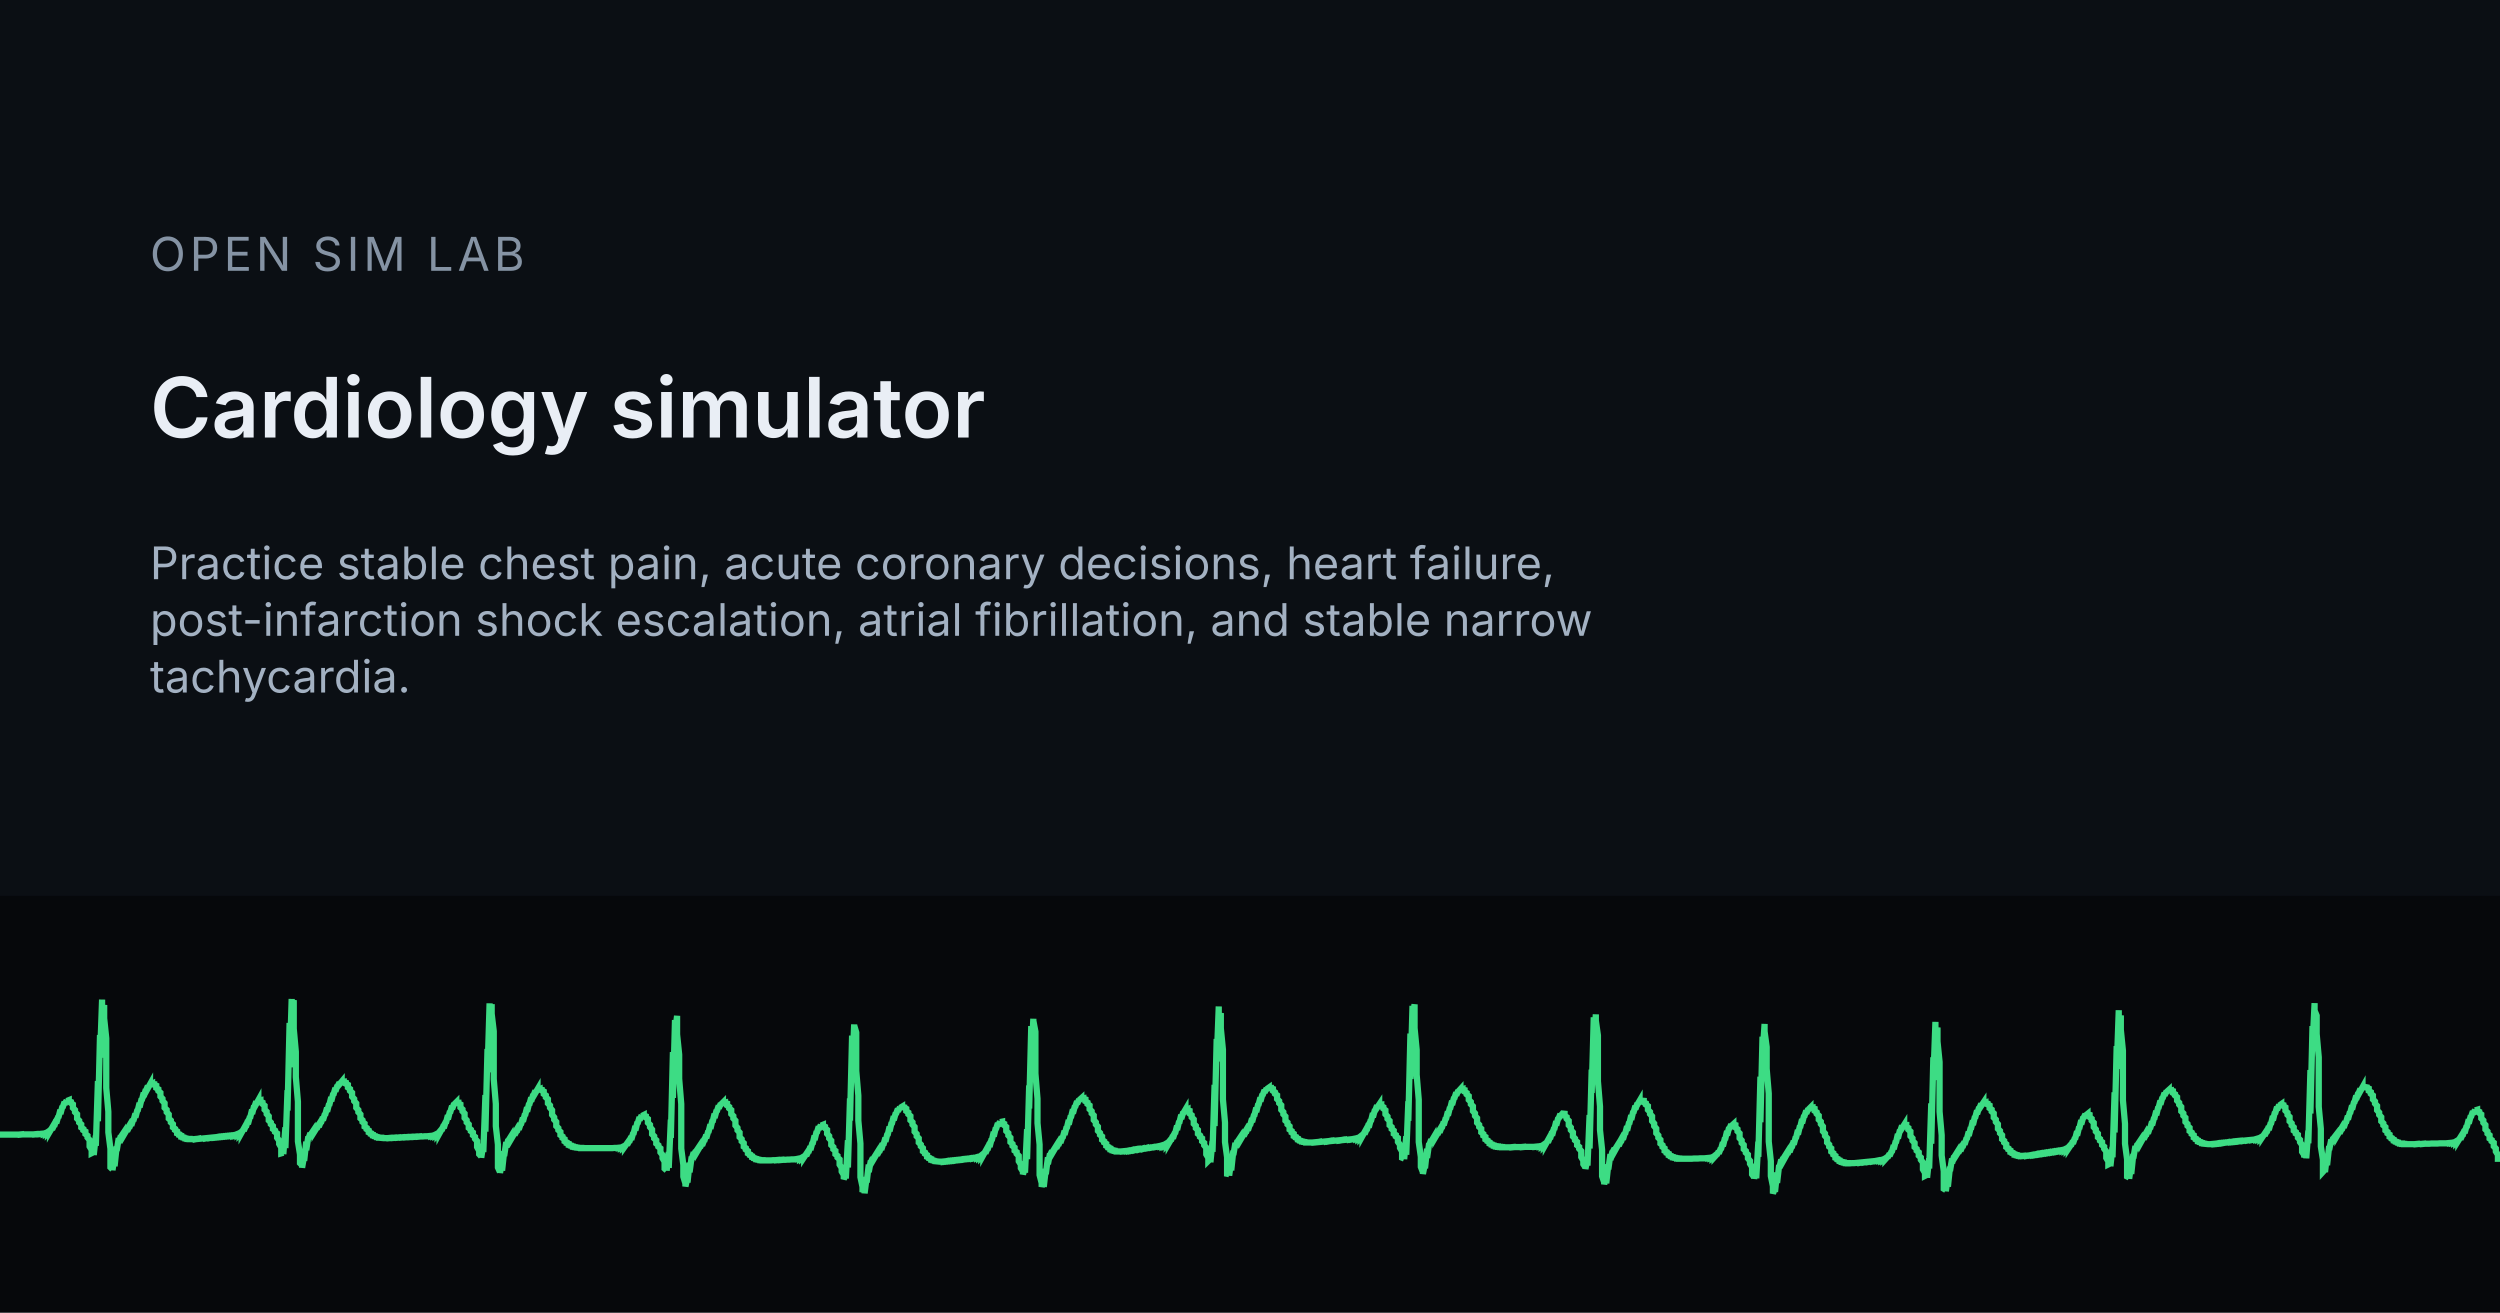
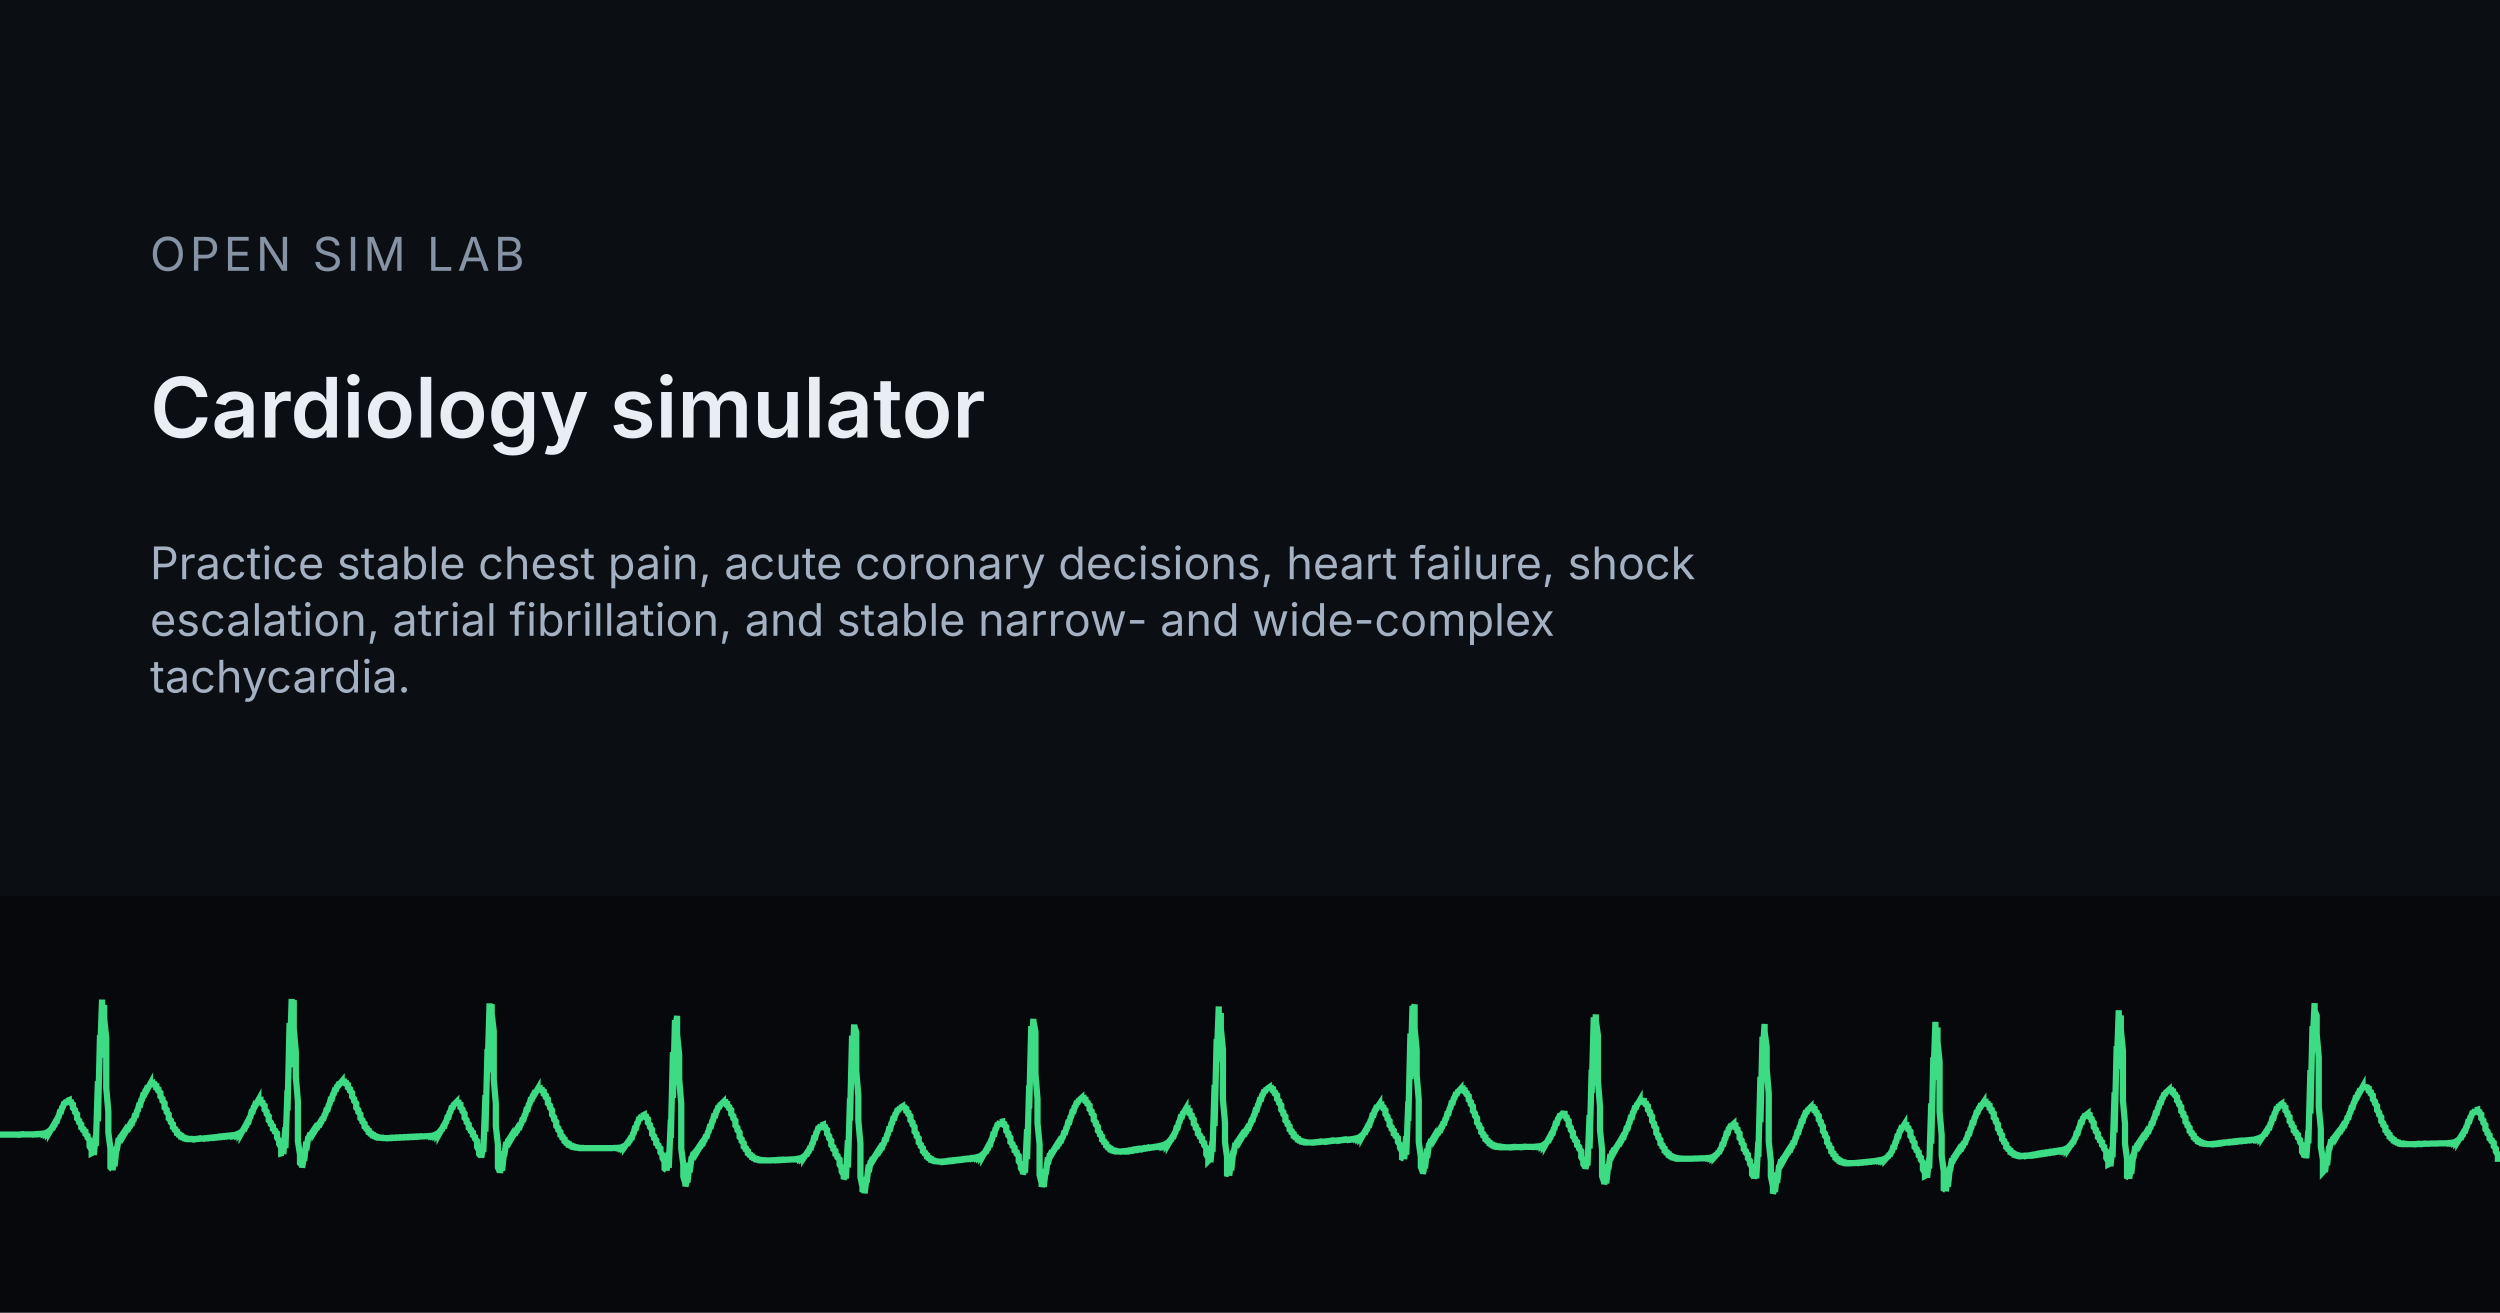
<svg xmlns="http://www.w3.org/2000/svg" width="1200" height="630" viewBox="0 0 1200 630">
  <rect width="1200" height="630" fill="#0B0F14" />
  <rect x="0" y="430" width="1200" height="200" fill="#06080B" />
  <g transform="translate(0 455)">
    <path d="M0 89.6 L0 89.6 L1 89.6 L1 89.6 L2 89.6 L2 89.6 L3 89.6 L3 89.6 L4 89.6 L4 89.6 L5 89.6 L5 89.6 L6 89.6 L6 89.6 L7 89.6 L7 89.6 L8 89.6 L8 89.6 L9 89.6 L9 89.6 L10 89.5 L10 89.6 L11 89.5 L11 89.5 L12 89.5 L12 89.5 L13 89.5 L13 89.5 L14 89.5 L14 89.5 L15 89.5 L15 89.5 L16 89.5 L16 89.5 L17 89.4 L17 89.5 L18 89.4 L18 89.4 L19 89.3 L19 89.4 L20 89.3 L20 89.3 L21 89.1 L21 89.2 L22 88.8 L22 89.0 L23 88.3 L23 88.7 L24 87.6 L24 88.0 L25 86.3 L25 87.2 L26 85.0 L26 85.7 L27 82.6 L27 84.2 L28 80.7 L28 81.6 L29 77.7 L29 79.7 L30 75.9 L30 76.8 L31 73.9 L31 75.1 L32 73.2 L32 73.5 L33 73.1 L33 73.5 L34 73.9 L34 74.4 L35 75.1 L35 76.8 L36 77.8 L36 78.8 L37 79.8 L37 81.9 L38 82.9 L38 83.8 L39 84.7 L39 86.2 L40 86.9 L40 87.5 L41 88.1 L41 89.3 L42 90.1 L42 91.0 L43 92.2 L43 95.3 L44 97.0 L44 98.5 L45 98.0 L45 99.4 L46 90.1 L46 95.0 L47 63.9 L47 83.2 L48 41.8 L48 52.7 L49 24.8 L49 32.7 L50 27.4 L50 33.8 L51 43.4 L51 67.2 L52 78.6 L52 88.5 L53 96.4 L53 105.3 L54 106.3 L54 106.7 L55 99.9 L55 104.8 L56 95.3 L56 97.4 L57 91.3 L57 93.5 L58 90.2 L58 90.7 L59 89.2 L59 89.8 L60 88.4 L60 88.8 L61 87.1 L61 88.0 L62 85.9 L62 86.5 L63 83.9 L63 85.3 L64 82.2 L64 83.1 L65 79.5 L65 81.4 L66 77.5 L66 78.5 L67 74.4 L67 76.5 L68 72.3 L68 73.4 L69 69.5 L69 71.4 L70 67.9 L70 68.7 L71 66.2 L71 67.3 L72 65.5 L72 65.7 L73 65.2 L73 65.3 L74 65.4 L74 65.7 L75 66.1 L75 67.2 L76 67.8 L76 68.6 L77 69.5 L77 71.3 L78 72.4 L78 73.4 L79 74.5 L79 76.7 L80 77.7 L80 78.8 L81 79.9 L81 81.9 L82 82.8 L82 83.7 L83 84.6 L83 86.1 L84 86.8 L84 87.4 L85 88.0 L85 89.0 L86 89.4 L86 89.8 L87 90.1 L87 90.7 L88 90.9 L88 91.1 L89 91.3 L89 91.5 L90 91.6 L90 91.7 L91 91.7 L91 91.8 L92 91.8 L92 91.8 L93 91.8 L93 91.8 L94 91.7 L94 91.8 L95 91.6 L95 91.7 L96 91.6 L96 91.6 L97 91.5 L97 91.5 L98 91.4 L98 91.4 L99 91.3 L99 91.4 L100 91.2 L100 91.2 L101 91.1 L101 91.2 L102 91.0 L102 91.0 L103 90.9 L103 91.0 L104 90.8 L104 90.9 L105 90.7 L105 90.8 L106 90.6 L106 90.7 L107 90.5 L107 90.6 L108 90.4 L108 90.5 L109 90.3 L109 90.4 L110 90.2 L110 90.3 L111 90.1 L111 90.2 L112 90.0 L112 90.1 L113 89.7 L113 89.9 L114 89.5 L114 89.6 L115 88.9 L115 89.3 L116 88.2 L116 88.6 L117 86.8 L117 87.8 L118 85.4 L118 86.1 L119 82.8 L119 84.6 L120 80.8 L120 81.8 L121 77.6 L121 79.7 L122 75.7 L122 76.6 L123 73.7 L123 74.9 L124 73.1 L124 73.3 L125 73.1 L125 73.7 L126 74.2 L126 74.9 L127 75.7 L127 77.6 L128 78.6 L128 79.7 L129 80.8 L129 82.8 L130 83.8 L130 84.6 L131 85.5 L131 86.9 L132 87.6 L132 88.3 L133 89.0 L133 91.1 L134 92.5 L134 94.1 L135 95.8 L135 98.6 L136 98.3 L136 99.0 L137 86.1 L137 96.1 L138 68.3 L138 78.1 L139 36.0 L139 57.3 L140 24.5 L140 28.4 L141 25.1 L141 38.8 L142 49.9 L142 62.0 L143 73.8 L143 92.9 L144 99.2 L144 103.3 L145 104.3 L145 105.5 L146 99.7 L146 102.2 L147 93.0 L147 97.1 L148 90.5 L148 91.6 L149 88.9 L149 89.8 L150 88.3 L150 88.6 L151 87.3 L151 88.0 L152 86.4 L152 86.9 L153 84.8 L153 85.9 L154 83.5 L154 84.2 L155 81.2 L155 82.8 L156 79.5 L156 80.4 L157 76.7 L157 78.6 L158 74.7 L158 75.7 L159 71.6 L159 73.6 L160 69.7 L160 70.7 L161 67.2 L161 68.9 L162 65.9 L162 66.5 L163 64.6 L163 65.4 L164 64.2 L164 64.3 L165 64.2 L165 64.4 L166 64.7 L166 65.2 L167 65.7 L167 67.0 L168 67.7 L168 68.6 L169 69.5 L169 71.4 L170 72.5 L170 73.5 L171 74.6 L171 76.7 L172 77.8 L172 78.8 L173 79.9 L173 81.8 L174 82.7 L174 83.5 L175 84.3 L175 85.8 L176 86.4 L176 87.0 L177 87.6 L177 88.5 L178 88.9 L178 89.3 L179 89.6 L179 90.1 L180 90.3 L180 90.5 L181 90.7 L181 90.9 L182 91.0 L182 91.1 L183 91.1 L183 91.2 L184 91.3 L184 91.3 L185 91.3 L185 91.3 L186 91.3 L186 91.3 L187 91.2 L187 91.3 L188 91.2 L188 91.2 L189 91.1 L189 91.2 L190 91.1 L190 91.1 L191 91.0 L191 91.1 L192 91.0 L192 91.0 L193 90.9 L193 91.0 L194 90.9 L194 90.9 L195 90.8 L195 90.9 L196 90.8 L196 90.8 L197 90.7 L197 90.8 L198 90.7 L198 90.7 L199 90.6 L199 90.7 L200 90.6 L200 90.6 L201 90.5 L201 90.6 L202 90.5 L202 90.5 L203 90.5 L203 90.5 L204 90.4 L204 90.4 L205 90.4 L205 90.4 L206 90.3 L206 90.3 L207 90.2 L207 90.3 L208 90.0 L208 90.1 L209 89.6 L209 89.9 L210 89.2 L210 89.4 L211 88.2 L211 88.9 L212 87.1 L212 87.7 L213 85.0 L213 86.5 L214 83.3 L214 84.2 L215 80.3 L215 82.3 L216 78.3 L216 79.3 L217 75.8 L217 77.4 L218 74.6 L218 75.1 L219 74.1 L219 74.3 L220 74.3 L220 74.6 L221 75.1 L221 76.6 L222 77.5 L222 78.4 L223 79.5 L223 81.6 L224 82.7 L224 83.7 L225 84.7 L225 86.4 L226 87.2 L226 87.9 L227 88.6 L227 89.9 L228 90.7 L228 91.6 L229 92.7 L229 95.6 L230 97.4 L230 99.0 L231 100.1 L231 100.7 L232 94.1 L232 98.0 L233 70.6 L233 88.2 L234 48.5 L234 59.7 L235 26.6 L235 38.3 L236 27.0 L236 31.6 L237 40.0 L237 63.0 L238 74.9 L238 85.6 L239 94.4 L239 105.4 L240 107.6 L240 108.0 L241 102.4 L241 106.9 L242 97.6 L242 99.9 L243 93.2 L243 95.7 L244 91.9 L244 92.5 L245 90.9 L245 91.5 L246 90.2 L246 90.6 L247 88.9 L247 89.8 L248 87.8 L248 88.4 L249 85.8 L249 87.2 L250 84.2 L250 85.0 L251 81.5 L251 83.4 L252 79.6 L252 80.6 L253 76.5 L253 78.6 L254 74.5 L254 75.5 L255 71.8 L255 73.6 L256 70.2 L256 71.0 L257 68.5 L257 69.6 L258 67.9 L258 68.2 L259 67.8 L259 67.9 L260 68.1 L260 68.4 L261 68.9 L261 70.1 L262 70.8 L262 71.7 L263 72.6 L263 74.6 L264 75.6 L264 76.7 L265 77.9 L265 80.1 L266 81.3 L266 82.4 L267 83.5 L267 85.5 L268 86.5 L268 87.4 L269 88.3 L269 89.8 L270 90.5 L270 91.2 L271 91.8 L271 92.8 L272 93.3 L272 93.7 L273 94.0 L273 94.6 L274 94.8 L274 95.0 L275 95.2 L275 95.5 L276 95.6 L276 95.7 L277 95.8 L277 95.9 L278 96.0 L278 96.0 L279 96.0 L279 96.1 L280 96.1 L280 96.1 L281 96.1 L281 96.1 L282 96.1 L282 96.1 L283 96.1 L283 96.1 L284 96.1 L284 96.1 L285 96.1 L285 96.1 L286 96.1 L286 96.1 L287 96.1 L287 96.1 L288 96.1 L288 96.1 L289 96.1 L289 96.1 L290 96.1 L290 96.1 L291 96.1 L291 96.1 L292 96.1 L292 96.1 L293 96.1 L293 96.1 L294 96.1 L294 96.1 L295 96.0 L295 96.0 L296 96.0 L296 96.0 L297 95.9 L297 96.0 L298 95.8 L298 95.9 L299 95.4 L299 95.7 L300 94.9 L300 95.2 L301 93.8 L301 94.6 L302 92.7 L302 93.3 L303 90.5 L303 92.1 L304 88.6 L304 89.6 L305 85.5 L305 87.6 L306 83.5 L306 84.5 L307 81.2 L307 82.7 L308 80.3 L308 80.7 L309 80.2 L309 80.4 L310 80.8 L310 81.4 L311 82.1 L311 83.9 L312 84.9 L312 86.0 L313 87.2 L313 89.4 L314 90.4 L314 91.4 L315 92.3 L315 93.9 L316 94.7 L316 95.4 L317 96.2 L317 98.1 L318 99.4 L318 100.9 L319 102.6 L319 105.9 L320 106.8 L320 106.9 L321 98.0 L321 105.6 L322 82.4 L322 91.2 L323 50.0 L323 72.0 L324 34.6 L324 40.8 L325 32.6 L325 41.5 L326 51.2 L326 62.8 L327 74.9 L327 96.3 L328 104.2 L328 109.8 L329 113.1 L329 114.5 L330 110.3 L330 112.6 L331 103.1 L331 107.7 L332 100.2 L332 101.4 L333 98.1 L333 99.3 L334 97.4 L334 97.8 L335 96.3 L335 97.1 L336 95.4 L336 95.9 L337 93.6 L337 94.9 L338 92.2 L338 92.9 L339 89.7 L339 91.4 L340 87.8 L340 88.7 L341 84.7 L341 86.8 L342 82.6 L342 83.7 L343 79.6 L343 81.6 L344 77.8 L344 78.7 L345 75.7 L345 77.0 L346 74.7 L346 75.2 L347 74.2 L347 74.4 L348 74.2 L348 74.4 L349 74.7 L349 75.6 L350 76.3 L350 77.0 L351 77.8 L351 79.7 L352 80.7 L352 81.8 L353 82.9 L353 85.2 L354 86.4 L354 87.5 L355 88.6 L355 90.8 L356 91.8 L356 92.8 L357 93.7 L357 95.4 L358 96.1 L358 96.8 L359 97.5 L359 98.6 L360 99.1 L360 99.5 L361 99.9 L361 100.5 L362 100.8 L362 101.0 L363 101.2 L363 101.5 L364 101.6 L364 101.7 L365 101.8 L365 101.9 L366 101.9 L366 102.0 L367 102.0 L367 102.0 L368 102.0 L368 102.0 L369 102.0 L369 102.0 L370 102.0 L370 102.0 L371 101.9 L371 101.9 L372 101.9 L372 101.9 L373 101.8 L373 101.9 L374 101.8 L374 101.8 L375 101.7 L375 101.8 L376 101.7 L376 101.7 L377 101.7 L377 101.7 L378 101.6 L378 101.6 L379 101.6 L379 101.6 L380 101.5 L380 101.5 L381 101.5 L381 101.5 L382 101.4 L382 101.4 L383 101.2 L383 101.3 L384 101.1 L384 101.2 L385 100.6 L385 100.9 L386 100.1 L386 100.4 L387 98.9 L387 99.8 L388 97.7 L388 98.3 L389 95.3 L389 97.0 L390 93.3 L390 94.3 L391 90.1 L391 92.2 L392 88.0 L392 89.0 L393 85.7 L393 87.1 L394 85.0 L394 85.3 L395 84.9 L395 85.3 L396 85.8 L396 86.5 L397 87.3 L397 89.2 L398 90.3 L398 91.4 L399 92.5 L399 94.6 L400 95.6 L400 96.6 L401 97.4 L401 99.0 L402 99.8 L402 100.6 L403 101.5 L403 104.0 L404 105.6 L404 107.3 L405 109.0 L405 111.0 L406 108.9 L406 110.7 L407 92.3 L407 105.4 L408 72.2 L408 82.9 L409 42.1 L409 60.9 L410 36.7 L410 37.2 L411 40.6 L411 59.0 L412 70.9 L412 82.9 L413 93.9 L413 110.0 L414 114.7 L414 117.2 L415 115.0 L415 117.8 L416 110.0 L416 112.6 L417 104.0 L417 107.6 L418 102.1 L418 102.9 L419 100.7 L419 101.5 L420 99.9 L420 100.3 L421 98.6 L421 99.5 L422 97.5 L422 98.1 L423 95.5 L423 96.9 L424 93.8 L424 94.7 L425 91.1 L425 93.0 L426 89.0 L426 90.1 L427 85.8 L427 88.0 L428 83.7 L428 84.8 L429 80.8 L429 82.7 L430 79.1 L430 79.9 L431 77.2 L431 78.4 L432 76.5 L432 76.8 L433 76.2 L433 76.3 L434 76.5 L434 76.7 L435 77.2 L435 78.3 L436 79.0 L436 79.8 L437 80.7 L437 82.7 L438 83.7 L438 84.8 L439 85.9 L439 88.2 L440 89.3 L440 90.4 L441 91.4 L441 93.4 L442 94.4 L442 95.2 L443 96.1 L443 97.6 L444 98.2 L444 98.8 L445 99.4 L445 100.3 L446 100.7 L446 101.0 L447 101.3 L447 101.8 L448 102.0 L448 102.1 L449 102.3 L449 102.4 L450 102.5 L450 102.5 L451 102.6 L451 102.6 L452 102.6 L452 102.6 L453 102.5 L453 102.6 L454 102.4 L454 102.5 L455 102.3 L455 102.4 L456 102.2 L456 102.3 L457 102.1 L457 102.2 L458 102.0 L458 102.1 L459 101.9 L459 102.0 L460 101.8 L460 101.8 L461 101.6 L461 101.7 L462 101.5 L462 101.6 L463 101.4 L463 101.5 L464 101.3 L464 101.3 L465 101.1 L465 101.2 L466 101.0 L466 101.1 L467 100.9 L467 101.0 L468 100.7 L468 100.8 L469 100.5 L469 100.7 L470 100.2 L470 100.4 L471 99.6 L471 100.1 L472 99.0 L472 99.4 L473 97.6 L473 98.6 L474 96.3 L474 97.0 L475 93.7 L475 95.5 L476 91.6 L476 92.6 L477 88.3 L477 90.5 L478 86.3 L478 87.2 L479 84.1 L479 85.4 L480 83.4 L480 83.6 L481 83.4 L481 83.9 L482 84.4 L482 85.1 L483 85.9 L483 87.9 L484 88.9 L484 90.0 L485 91.1 L485 93.2 L486 94.1 L486 95.0 L487 95.8 L487 97.3 L488 98.0 L488 98.8 L489 99.8 L489 102.4 L490 104.0 L490 105.7 L491 107.3 L491 108.7 L492 105.6 L492 107.9 L493 87.0 L493 101.4 L494 66.0 L494 77.1 L495 37.5 L495 54.8 L496 34.0 L496 34.9 L497 40.2 L497 60.3 L498 72.4 L498 84.1 L499 94.4 L499 109.0 L500 112.9 L500 114.7 L501 111.2 L501 114.7 L502 106.1 L502 108.6 L503 100.5 L503 103.8 L504 98.7 L504 99.5 L505 97.4 L505 98.2 L506 96.6 L506 97.0 L507 95.3 L507 96.2 L508 94.2 L508 94.8 L509 92.2 L509 93.6 L510 90.6 L510 91.4 L511 87.8 L511 89.7 L512 85.8 L512 86.8 L513 82.6 L513 84.8 L514 80.5 L514 81.6 L515 77.5 L515 79.5 L516 75.7 L516 76.6 L517 73.6 L517 74.9 L518 72.7 L518 73.1 L519 72.2 L519 72.4 L520 72.2 L520 72.4 L521 72.7 L521 73.6 L522 74.2 L522 74.9 L523 75.6 L523 77.4 L524 78.4 L524 79.4 L525 80.4 L525 82.6 L526 83.7 L526 84.7 L527 85.8 L527 87.8 L528 88.8 L528 89.7 L529 90.5 L529 92.1 L530 92.8 L530 93.4 L531 94.0 L531 95.0 L532 95.5 L532 95.9 L533 96.2 L533 96.8 L534 97.0 L534 97.2 L535 97.3 L535 97.5 L536 97.6 L536 97.7 L537 97.7 L537 97.7 L538 97.7 L538 97.7 L539 97.6 L539 97.7 L540 97.6 L540 97.6 L541 97.4 L541 97.5 L542 97.3 L542 97.4 L543 97.1 L543 97.3 L544 97.0 L544 97.1 L545 96.8 L545 97.0 L546 96.7 L546 96.8 L547 96.6 L547 96.7 L548 96.4 L548 96.5 L549 96.3 L549 96.4 L550 96.1 L550 96.2 L551 96.0 L551 96.1 L552 95.9 L552 95.9 L553 95.7 L553 95.8 L554 95.6 L554 95.6 L555 95.4 L555 95.5 L556 95.3 L556 95.3 L557 95.0 L557 95.2 L558 94.9 L558 95.0 L559 94.4 L559 94.7 L560 94.0 L560 94.3 L561 93.1 L561 93.8 L562 92.1 L562 92.6 L563 90.1 L563 91.5 L564 88.4 L564 89.3 L565 85.3 L565 87.4 L566 83.1 L566 84.2 L567 80.1 L567 82.1 L568 78.7 L568 79.3 L569 77.6 L569 78.1 L570 77.6 L570 77.9 L571 78.2 L571 79.5 L572 80.3 L572 81.3 L573 82.3 L573 84.4 L574 85.4 L574 86.5 L575 87.4 L575 89.2 L576 90.0 L576 90.7 L577 91.4 L577 92.8 L578 93.6 L578 94.7 L579 95.9 L579 99.1 L580 100.8 L580 102.2 L581 101.2 L581 102.9 L582 92.7 L582 97.9 L583 65.7 L583 85.5 L584 43.7 L584 54.5 L585 28.1 L585 34.9 L586 31.3 L586 38.6 L587 48.8 L587 72.7 L588 83.8 L588 93.2 L589 100.5 L589 108.4 L590 108.6 L590 109.3 L591 101.8 L591 106.8 L592 97.3 L592 99.4 L593 93.6 L593 95.7 L594 92.5 L594 93.0 L595 91.5 L595 92.2 L596 90.7 L596 91.1 L597 89.4 L597 90.3 L598 88.2 L598 88.8 L599 86.1 L599 87.6 L600 84.5 L600 85.3 L601 81.8 L601 83.6 L602 79.8 L602 80.8 L603 76.7 L603 78.8 L604 74.7 L604 75.7 L605 71.8 L605 73.7 L606 70.1 L606 70.9 L607 68.2 L607 69.4 L608 67.4 L608 67.8 L609 67.1 L609 67.2 L610 67.2 L610 67.4 L611 67.7 L611 68.6 L612 69.3 L612 70.0 L613 70.7 L613 72.5 L614 73.5 L614 74.5 L615 75.5 L615 77.7 L616 78.8 L616 79.8 L617 80.9 L617 82.9 L618 83.8 L618 84.7 L619 85.6 L619 87.2 L620 87.9 L620 88.6 L621 89.2 L621 90.3 L622 90.7 L622 91.1 L623 91.5 L623 92.1 L624 92.4 L624 92.6 L625 92.8 L625 93.0 L626 93.1 L626 93.2 L627 93.3 L627 93.4 L628 93.4 L628 93.4 L629 93.4 L629 93.4 L630 93.4 L630 93.4 L631 93.3 L631 93.4 L632 93.3 L632 93.3 L633 93.1 L633 93.2 L634 93.1 L634 93.1 L635 93.0 L635 93.0 L636 92.9 L636 92.9 L637 92.8 L637 92.9 L638 92.7 L638 92.8 L639 92.6 L639 92.7 L640 92.6 L640 92.6 L641 92.5 L641 92.5 L642 92.4 L642 92.4 L643 92.3 L643 92.4 L644 92.2 L644 92.3 L645 92.1 L645 92.2 L646 92.1 L646 92.1 L647 92.0 L647 92.0 L648 91.9 L648 92.0 L649 91.8 L649 91.9 L650 91.7 L650 91.7 L651 91.4 L651 91.6 L652 91.2 L652 91.3 L653 90.5 L653 91.0 L654 89.9 L654 90.2 L655 88.4 L655 89.4 L656 87.0 L656 87.7 L657 84.4 L657 86.2 L658 82.4 L658 83.4 L659 79.3 L659 81.3 L660 77.5 L660 78.3 L661 75.6 L661 76.7 L662 75.2 L662 75.3 L663 75.2 L663 75.8 L664 76.4 L664 77.1 L665 77.9 L665 79.8 L666 80.9 L666 82.0 L667 83.0 L667 85.1 L668 86.0 L668 86.9 L669 87.7 L669 89.2 L670 89.8 L670 90.5 L671 91.2 L671 93.1 L672 94.5 L672 96.0 L673 97.7 L673 100.7 L674 101.1 L674 101.4 L675 90.4 L675 99.3 L676 73.6 L676 83.0 L677 41.1 L677 62.9 L678 27.8 L678 32.7 L679 27.1 L679 38.5 L680 49.0 L680 60.9 L681 72.9 L681 93.2 L682 100.3 L682 105.1 L683 107.7 L683 108.5 L684 103.4 L684 105.8 L685 96.4 L685 100.8 L686 93.7 L686 94.8 L687 91.9 L687 92.9 L688 91.2 L688 91.5 L689 90.1 L689 90.8 L690 89.1 L690 89.6 L691 87.3 L691 88.6 L692 85.9 L692 86.7 L693 83.4 L693 85.1 L694 81.5 L694 82.5 L695 78.5 L695 80.5 L696 76.4 L696 77.4 L697 73.4 L697 75.4 L698 71.6 L698 72.5 L699 69.4 L699 70.8 L700 68.4 L700 68.9 L701 67.8 L701 68.1 L702 67.8 L702 67.9 L703 68.2 L703 69.0 L704 69.6 L704 70.3 L705 71.1 L705 72.9 L706 73.9 L706 75.0 L707 76.0 L707 78.3 L708 79.4 L708 80.6 L709 81.7 L709 83.9 L710 84.9 L710 85.9 L711 86.8 L711 88.5 L712 89.3 L712 90.1 L713 90.7 L713 91.9 L714 92.4 L714 92.8 L715 93.3 L715 93.9 L716 94.2 L716 94.5 L717 94.7 L717 95.0 L718 95.1 L718 95.3 L719 95.3 L719 95.5 L720 95.5 L720 95.6 L721 95.6 L721 95.7 L722 95.7 L722 95.7 L723 95.7 L723 95.7 L724 95.7 L724 95.7 L725 95.7 L725 95.7 L726 95.6 L726 95.7 L727 95.6 L727 95.6 L728 95.6 L728 95.6 L729 95.6 L729 95.6 L730 95.6 L730 95.6 L731 95.5 L731 95.6 L732 95.5 L732 95.5 L733 95.5 L733 95.5 L734 95.5 L734 95.5 L735 95.5 L735 95.5 L736 95.5 L736 95.5 L737 95.4 L737 95.5 L738 95.4 L738 95.4 L739 95.2 L739 95.3 L740 95.0 L740 95.1 L741 94.4 L741 94.9 L742 93.8 L742 94.1 L743 92.3 L743 93.4 L744 90.9 L744 91.7 L745 88.3 L745 90.1 L746 86.2 L746 87.3 L747 83.2 L747 85.2 L748 81.4 L748 82.2 L749 79.7 L749 80.7 L750 79.5 L750 79.5 L751 79.6 L751 80.5 L752 81.2 L752 82.0 L753 83.0 L753 85.1 L754 86.2 L754 87.4 L755 88.5 L755 90.5 L756 91.5 L756 92.3 L757 93.1 L757 94.7 L758 95.5 L758 96.4 L759 97.5 L759 100.4 L760 102.1 L760 103.8 L761 105.3 L761 106.1 L762 101.4 L762 104.5 L763 80.2 L763 96.3 L764 58.4 L764 69.6 L765 33.3 L765 47.7 L766 31.9 L766 34.9 L767 42.0 L767 64.0 L768 76.1 L768 87.4 L769 96.9 L769 109.6 L770 112.5 L770 113.5 L771 108.9 L771 113.0 L772 103.9 L772 106.3 L773 99.0 L773 101.8 L774 97.5 L774 98.1 L775 96.2 L775 97.0 L776 95.4 L776 95.8 L777 94.0 L777 95.0 L778 92.7 L778 93.4 L779 90.4 L779 92.0 L780 88.6 L780 89.5 L781 85.6 L781 87.7 L782 83.5 L782 84.6 L783 80.3 L783 82.5 L784 78.3 L784 79.3 L785 75.8 L785 77.4 L786 74.5 L786 75.1 L787 73.4 L787 74.0 L788 73.3 L788 73.3 L789 73.4 L789 74.1 L790 74.6 L790 75.2 L791 75.9 L791 77.7 L792 78.7 L792 79.7 L793 80.8 L793 83.1 L794 84.3 L794 85.5 L795 86.7 L795 88.9 L796 90.0 L796 91.1 L797 92.1 L797 93.9 L798 94.7 L798 95.5 L799 96.2 L799 97.4 L800 97.9 L800 98.4 L801 98.8 L801 99.5 L802 99.8 L802 100.1 L803 100.3 L803 100.6 L804 100.7 L804 100.8 L805 100.9 L805 101.1 L806 101.1 L806 101.2 L807 101.2 L807 101.2 L808 101.2 L808 101.2 L809 101.2 L809 101.2 L810 101.2 L810 101.2 L811 101.2 L811 101.2 L812 101.2 L812 101.2 L813 101.1 L813 101.1 L814 101.1 L814 101.1 L815 101.1 L815 101.1 L816 101.0 L816 101.0 L817 101.0 L817 101.0 L818 101.0 L818 101.0 L819 100.9 L819 100.9 L820 100.8 L820 100.9 L821 100.7 L821 100.8 L822 100.4 L822 100.6 L823 99.8 L823 100.3 L824 99.2 L824 99.5 L825 97.6 L825 98.7 L826 96.1 L826 96.9 L827 93.3 L827 95.2 L828 91.1 L828 92.2 L829 87.9 L829 90.0 L830 86.1 L830 87.0 L831 84.7 L831 85.5 L832 84.6 L832 84.7 L833 85.0 L833 86.2 L834 87.0 L834 88.0 L835 89.0 L835 91.3 L836 92.4 L836 93.6 L837 94.6 L837 96.6 L838 97.5 L838 98.3 L839 99.2 L839 101.0 L840 102.2 L840 103.6 L841 105.2 L841 108.7 L842 110.1 L842 110.8 L843 105.6 L843 110.6 L844 93.0 L844 100.3 L845 61.8 L845 83.7 L846 42.6 L846 51.2 L847 36.5 L847 40.1 L848 47.6 L848 58.0 L849 69.9 L849 93.0 L850 102.3 L850 109.5 L851 114.4 L851 117.9 L852 115.3 L852 117.1 L853 107.8 L853 112.8 L854 104.2 L854 105.8 L855 101.6 L855 103.0 L856 100.7 L856 101.1 L857 99.5 L857 100.3 L858 98.5 L858 99.0 L859 96.7 L859 98.0 L860 95.2 L860 96.0 L861 92.6 L861 94.4 L862 90.6 L862 91.6 L863 87.4 L863 89.6 L864 85.3 L864 86.4 L865 82.2 L865 84.2 L866 80.3 L866 81.2 L867 78.1 L867 79.5 L868 77.2 L868 77.6 L869 76.6 L869 76.9 L870 76.7 L870 76.9 L871 77.2 L871 78.2 L872 78.9 L872 79.6 L873 80.5 L873 82.4 L874 83.4 L874 84.5 L875 85.7 L875 88.0 L876 89.1 L876 90.2 L877 91.3 L877 93.4 L878 94.4 L878 95.4 L879 96.2 L879 97.8 L880 98.5 L880 99.2 L881 99.8 L881 100.8 L882 101.2 L882 101.6 L883 101.9 L883 102.4 L884 102.6 L884 102.8 L885 102.9 L885 103.1 L886 103.2 L886 103.3 L887 103.3 L887 103.4 L888 103.4 L888 103.4 L889 103.3 L889 103.3 L890 103.3 L890 103.3 L891 103.2 L891 103.2 L892 103.1 L892 103.1 L893 103.0 L893 103.1 L894 102.9 L894 102.9 L895 102.8 L895 102.9 L896 102.7 L896 102.7 L897 102.6 L897 102.7 L898 102.5 L898 102.5 L899 102.4 L899 102.5 L900 102.3 L900 102.3 L901 102.1 L901 102.2 L902 102.0 L902 102.1 L903 101.8 L903 102.0 L904 101.5 L904 101.7 L905 101.0 L905 101.4 L906 100.3 L906 100.7 L907 98.8 L907 99.9 L908 97.5 L908 98.2 L909 94.7 L909 96.6 L910 92.6 L910 93.7 L911 89.3 L911 91.5 L912 87.3 L912 88.2 L913 85.3 L913 86.5 L914 84.9 L914 85.0 L915 85.0 L915 85.8 L916 86.4 L916 87.2 L917 88.1 L917 90.3 L918 91.4 L918 92.5 L919 93.6 L919 95.6 L920 96.5 L920 97.3 L921 98.1 L921 99.7 L922 100.6 L922 101.7 L923 103.0 L923 106.3 L924 108.0 L924 109.4 L925 108.9 L925 110.3 L926 101.0 L926 105.9 L927 74.6 L927 94.0 L928 52.5 L928 63.4 L929 35.5 L929 43.4 L930 38.2 L930 44.9 L931 54.8 L931 78.6 L932 89.9 L932 99.6 L933 107.2 L933 115.6 L934 116.2 L934 116.8 L935 109.6 L935 114.6 L936 105.0 L936 107.1 L937 101.1 L937 103.3 L938 99.9 L938 100.4 L939 98.8 L939 99.5 L940 97.9 L940 98.4 L941 96.4 L941 97.5 L942 95.1 L942 95.8 L943 92.9 L943 94.4 L944 91.1 L944 92.0 L945 88.2 L945 90.2 L946 86.1 L946 87.1 L947 82.8 L947 85.0 L948 80.8 L948 81.8 L949 78.0 L949 79.8 L950 76.4 L950 77.2 L951 74.8 L951 75.8 L952 74.3 L952 74.5 L953 74.2 L953 74.4 L954 74.7 L954 75.1 L955 75.6 L955 76.9 L956 77.6 L956 78.5 L957 79.4 L957 81.4 L958 82.4 L958 83.5 L959 84.6 L959 86.8 L960 87.8 L960 88.9 L961 89.9 L961 91.8 L962 92.6 L962 93.4 L963 94.2 L963 95.6 L964 96.2 L964 96.7 L965 97.2 L965 98.0 L966 98.3 L966 98.6 L967 98.9 L967 99.3 L968 99.4 L968 99.6 L969 99.7 L969 99.8 L970 99.8 L970 99.9 L971 99.8 L971 99.9 L972 99.8 L972 99.8 L973 99.7 L973 99.8 L974 99.6 L974 99.6 L975 99.4 L975 99.5 L976 99.3 L976 99.4 L977 99.1 L977 99.3 L978 99.0 L978 99.1 L979 98.8 L979 99.0 L980 98.7 L980 98.8 L981 98.5 L981 98.7 L982 98.4 L982 98.5 L983 98.2 L983 98.4 L984 98.1 L984 98.2 L985 97.9 L985 98.1 L986 97.8 L986 97.9 L987 97.6 L987 97.8 L988 97.5 L988 97.6 L989 97.3 L989 97.4 L990 97.1 L990 97.2 L991 96.7 L991 97.0 L992 96.3 L992 96.6 L993 95.5 L993 96.1 L994 94.6 L994 95.1 L995 92.7 L995 94.0 L996 91.0 L996 91.9 L997 88.0 L997 90.1 L998 85.8 L998 86.9 L999 82.7 L999 84.7 L1000 81.1 L1000 81.8 L1001 79.8 L1001 80.5 L1002 79.7 L1002 79.8 L1003 80.1 L1003 81.2 L1004 82.0 L1004 82.9 L1005 83.9 L1005 86.0 L1006 87.1 L1006 88.1 L1007 89.1 L1007 90.9 L1008 91.7 L1008 92.5 L1009 93.2 L1009 94.6 L1010 95.4 L1010 96.4 L1011 97.7 L1011 100.8 L1012 102.5 L1012 103.9 L1013 103.4 L1013 104.8 L1014 95.6 L1014 100.5 L1015 69.3 L1015 88.6 L1016 47.1 L1016 58.1 L1017 29.9 L1017 38.0 L1018 32.4 L1018 39.3 L1019 49.3 L1019 73.1 L1020 84.4 L1020 94.0 L1021 101.5 L1021 109.7 L1022 110.2 L1022 110.8 L1023 103.5 L1023 108.5 L1024 98.9 L1024 101.0 L1025 95.1 L1025 97.3 L1026 94.0 L1026 94.5 L1027 93.0 L1027 93.7 L1028 92.2 L1028 92.6 L1029 90.8 L1029 91.8 L1030 89.7 L1030 90.3 L1031 87.6 L1031 89.1 L1032 86.0 L1032 86.9 L1033 83.3 L1033 85.2 L1034 81.3 L1034 82.3 L1035 78.2 L1035 80.3 L1036 76.2 L1036 77.2 L1037 73.3 L1037 75.2 L1038 71.6 L1038 72.4 L1039 69.6 L1039 70.8 L1040 68.7 L1040 69.1 L1041 68.2 L1041 68.4 L1042 68.3 L1042 68.4 L1043 68.7 L1043 69.6 L1044 70.2 L1044 70.8 L1045 71.6 L1045 73.3 L1046 74.3 L1046 75.2 L1047 76.3 L1047 78.4 L1048 79.4 L1048 80.5 L1049 81.5 L1049 83.5 L1050 84.5 L1050 85.4 L1051 86.3 L1051 87.9 L1052 88.6 L1052 89.3 L1053 89.9 L1053 91.0 L1054 91.5 L1054 91.9 L1055 92.3 L1055 92.9 L1056 93.1 L1056 93.3 L1057 93.5 L1057 93.8 L1058 93.9 L1058 94.0 L1059 94.1 L1059 94.1 L1060 94.2 L1060 94.2 L1061 94.2 L1061 94.2 L1062 94.1 L1062 94.1 L1063 94.0 L1063 94.1 L1064 93.9 L1064 94.0 L1065 93.8 L1065 93.9 L1066 93.7 L1066 93.8 L1067 93.6 L1067 93.7 L1068 93.5 L1068 93.5 L1069 93.3 L1069 93.4 L1070 93.3 L1070 93.3 L1071 93.1 L1071 93.2 L1072 93.0 L1072 93.1 L1073 92.9 L1073 93.0 L1074 92.8 L1074 92.9 L1075 92.7 L1075 92.8 L1076 92.6 L1076 92.6 L1077 92.5 L1077 92.6 L1078 92.4 L1078 92.4 L1079 92.3 L1079 92.4 L1080 92.2 L1080 92.2 L1081 92.1 L1081 92.2 L1082 92.0 L1082 92.0 L1083 91.7 L1083 91.9 L1084 91.5 L1084 91.6 L1085 91.0 L1085 91.4 L1086 90.5 L1086 90.7 L1087 89.2 L1087 90.1 L1088 88.1 L1088 88.7 L1089 85.7 L1089 87.4 L1090 83.8 L1090 84.8 L1091 80.7 L1091 82.8 L1092 78.7 L1092 79.7 L1093 76.3 L1093 77.8 L1094 75.3 L1094 75.7 L1095 75.0 L1095 75.1 L1096 75.4 L1096 75.9 L1097 76.5 L1097 78.1 L1098 79.1 L1098 80.1 L1099 81.1 L1099 83.2 L1100 84.2 L1100 85.2 L1101 86.1 L1101 87.7 L1102 88.4 L1102 89.1 L1103 89.7 L1103 91.1 L1104 92.1 L1104 93.2 L1105 94.6 L1105 97.9 L1106 99.4 L1106 100.6 L1107 97.9 L1107 101.0 L1108 87.7 L1108 93.8 L1109 58.6 L1109 79.5 L1110 37.5 L1110 47.4 L1111 26.5 L1111 30.1 L1112 32.5 L1112 41.3 L1113 52.5 L1113 76.3 L1114 86.8 L1114 95.3 L1115 101.6 L1115 107.5 L1116 106.4 L1116 107.6 L1117 99.2 L1117 104.3 L1118 95.1 L1118 97.0 L1119 92.0 L1119 93.7 L1120 91.1 L1120 91.5 L1121 90.2 L1121 90.8 L1122 89.4 L1122 89.8 L1123 88.1 L1123 89.0 L1124 86.9 L1124 87.5 L1125 84.9 L1125 86.3 L1126 83.3 L1126 84.1 L1127 80.6 L1127 82.4 L1128 78.6 L1128 79.6 L1129 75.6 L1129 77.6 L1130 73.6 L1130 74.6 L1131 70.9 L1131 72.7 L1132 69.4 L1132 70.1 L1133 67.6 L1133 68.7 L1134 66.9 L1134 67.2 L1135 66.7 L1135 66.7 L1136 66.9 L1136 67.1 L1137 67.5 L1137 68.6 L1138 69.2 L1138 70.0 L1139 70.8 L1139 72.7 L1140 73.7 L1140 74.7 L1141 75.8 L1141 77.9 L1142 79.0 L1142 80.1 L1143 81.2 L1143 83.2 L1144 84.2 L1144 85.1 L1145 86.0 L1145 87.6 L1146 88.3 L1146 89.0 L1147 89.6 L1147 90.7 L1148 91.2 L1148 91.6 L1149 92.0 L1149 92.6 L1150 92.9 L1150 93.1 L1151 93.3 L1151 93.6 L1152 93.8 L1152 93.9 L1153 93.9 L1153 94.1 L1154 94.1 L1154 94.2 L1155 94.2 L1155 94.2 L1156 94.2 L1156 94.2 L1157 94.2 L1157 94.2 L1158 94.2 L1158 94.2 L1159 94.2 L1159 94.2 L1160 94.1 L1160 94.2 L1161 94.1 L1161 94.1 L1162 94.1 L1162 94.1 L1163 94.0 L1163 94.1 L1164 94.0 L1164 94.0 L1165 94.0 L1165 94.0 L1166 94.0 L1166 94.0 L1167 93.9 L1167 93.9 L1168 93.9 L1168 93.9 L1169 93.9 L1169 93.9 L1170 93.9 L1170 93.9 L1171 93.8 L1171 93.8 L1172 93.8 L1172 93.8 L1173 93.8 L1173 93.8 L1174 93.8 L1174 93.8 L1175 93.7 L1175 93.7 L1176 93.6 L1176 93.7 L1177 93.5 L1177 93.6 L1178 93.3 L1178 93.4 L1179 92.8 L1179 93.2 L1180 92.2 L1180 92.5 L1181 90.9 L1181 91.9 L1182 89.7 L1182 90.3 L1183 87.3 L1183 88.9 L1184 85.3 L1184 86.3 L1185 82.3 L1185 84.3 L1186 80.5 L1186 81.4 L1187 78.4 L1187 79.7 L1188 77.8 L1188 78.0 L1189 77.7 L1189 78.1 L1190 78.6 L1190 79.2 L1191 79.9 L1191 81.8 L1192 82.8 L1192 83.9 L1193 85.0 L1193 87.1 L1194 88.1 L1194 89.1 L1195 89.9 L1195 91.5 L1196 92.2 L1196 92.8 L1197 93.5 L1197 95.2 L1198 96.3 L1198 97.7 L1199 99.3 L1199 102.7" fill="none" stroke="#3DDC84" stroke-width="3" />
  </g>
  <text x="72" y="130" font-family="Inter, system-ui, sans-serif" font-size="22.4" letter-spacing="2" fill="#8593A4">OPEN SIM LAB</text>
  <text x="72" y="210" font-family="Inter, system-ui, sans-serif" font-size="40" font-weight="600" fill="#E9EEF5">Cardiology simulator</text>
-   <text x="72" y="278" font-family="Inter, system-ui, sans-serif" font-size="21.6" fill="#A3B1C2">Practice stable chest pain, acute coronary decisions, heart failure,</text>
-   <text x="72" y="305.2" font-family="Inter, system-ui, sans-serif" font-size="21.6" fill="#A3B1C2">post-infarction shock escalation, atrial fibrillation, and stable narrow</text>
+   <text x="72" y="278" font-family="Inter, system-ui, sans-serif" font-size="21.6" fill="#A3B1C2">Practice stable chest pain, acute coronary decisions, heart failure, shock</text>
+   <text x="72" y="305.2" font-family="Inter, system-ui, sans-serif" font-size="21.6" fill="#A3B1C2">escalation, atrial fibrillation, and stable narrow- and wide-complex</text>
  <text x="72" y="332.4" font-family="Inter, system-ui, sans-serif" font-size="21.6" fill="#A3B1C2">tachycardia.</text>
</svg>
